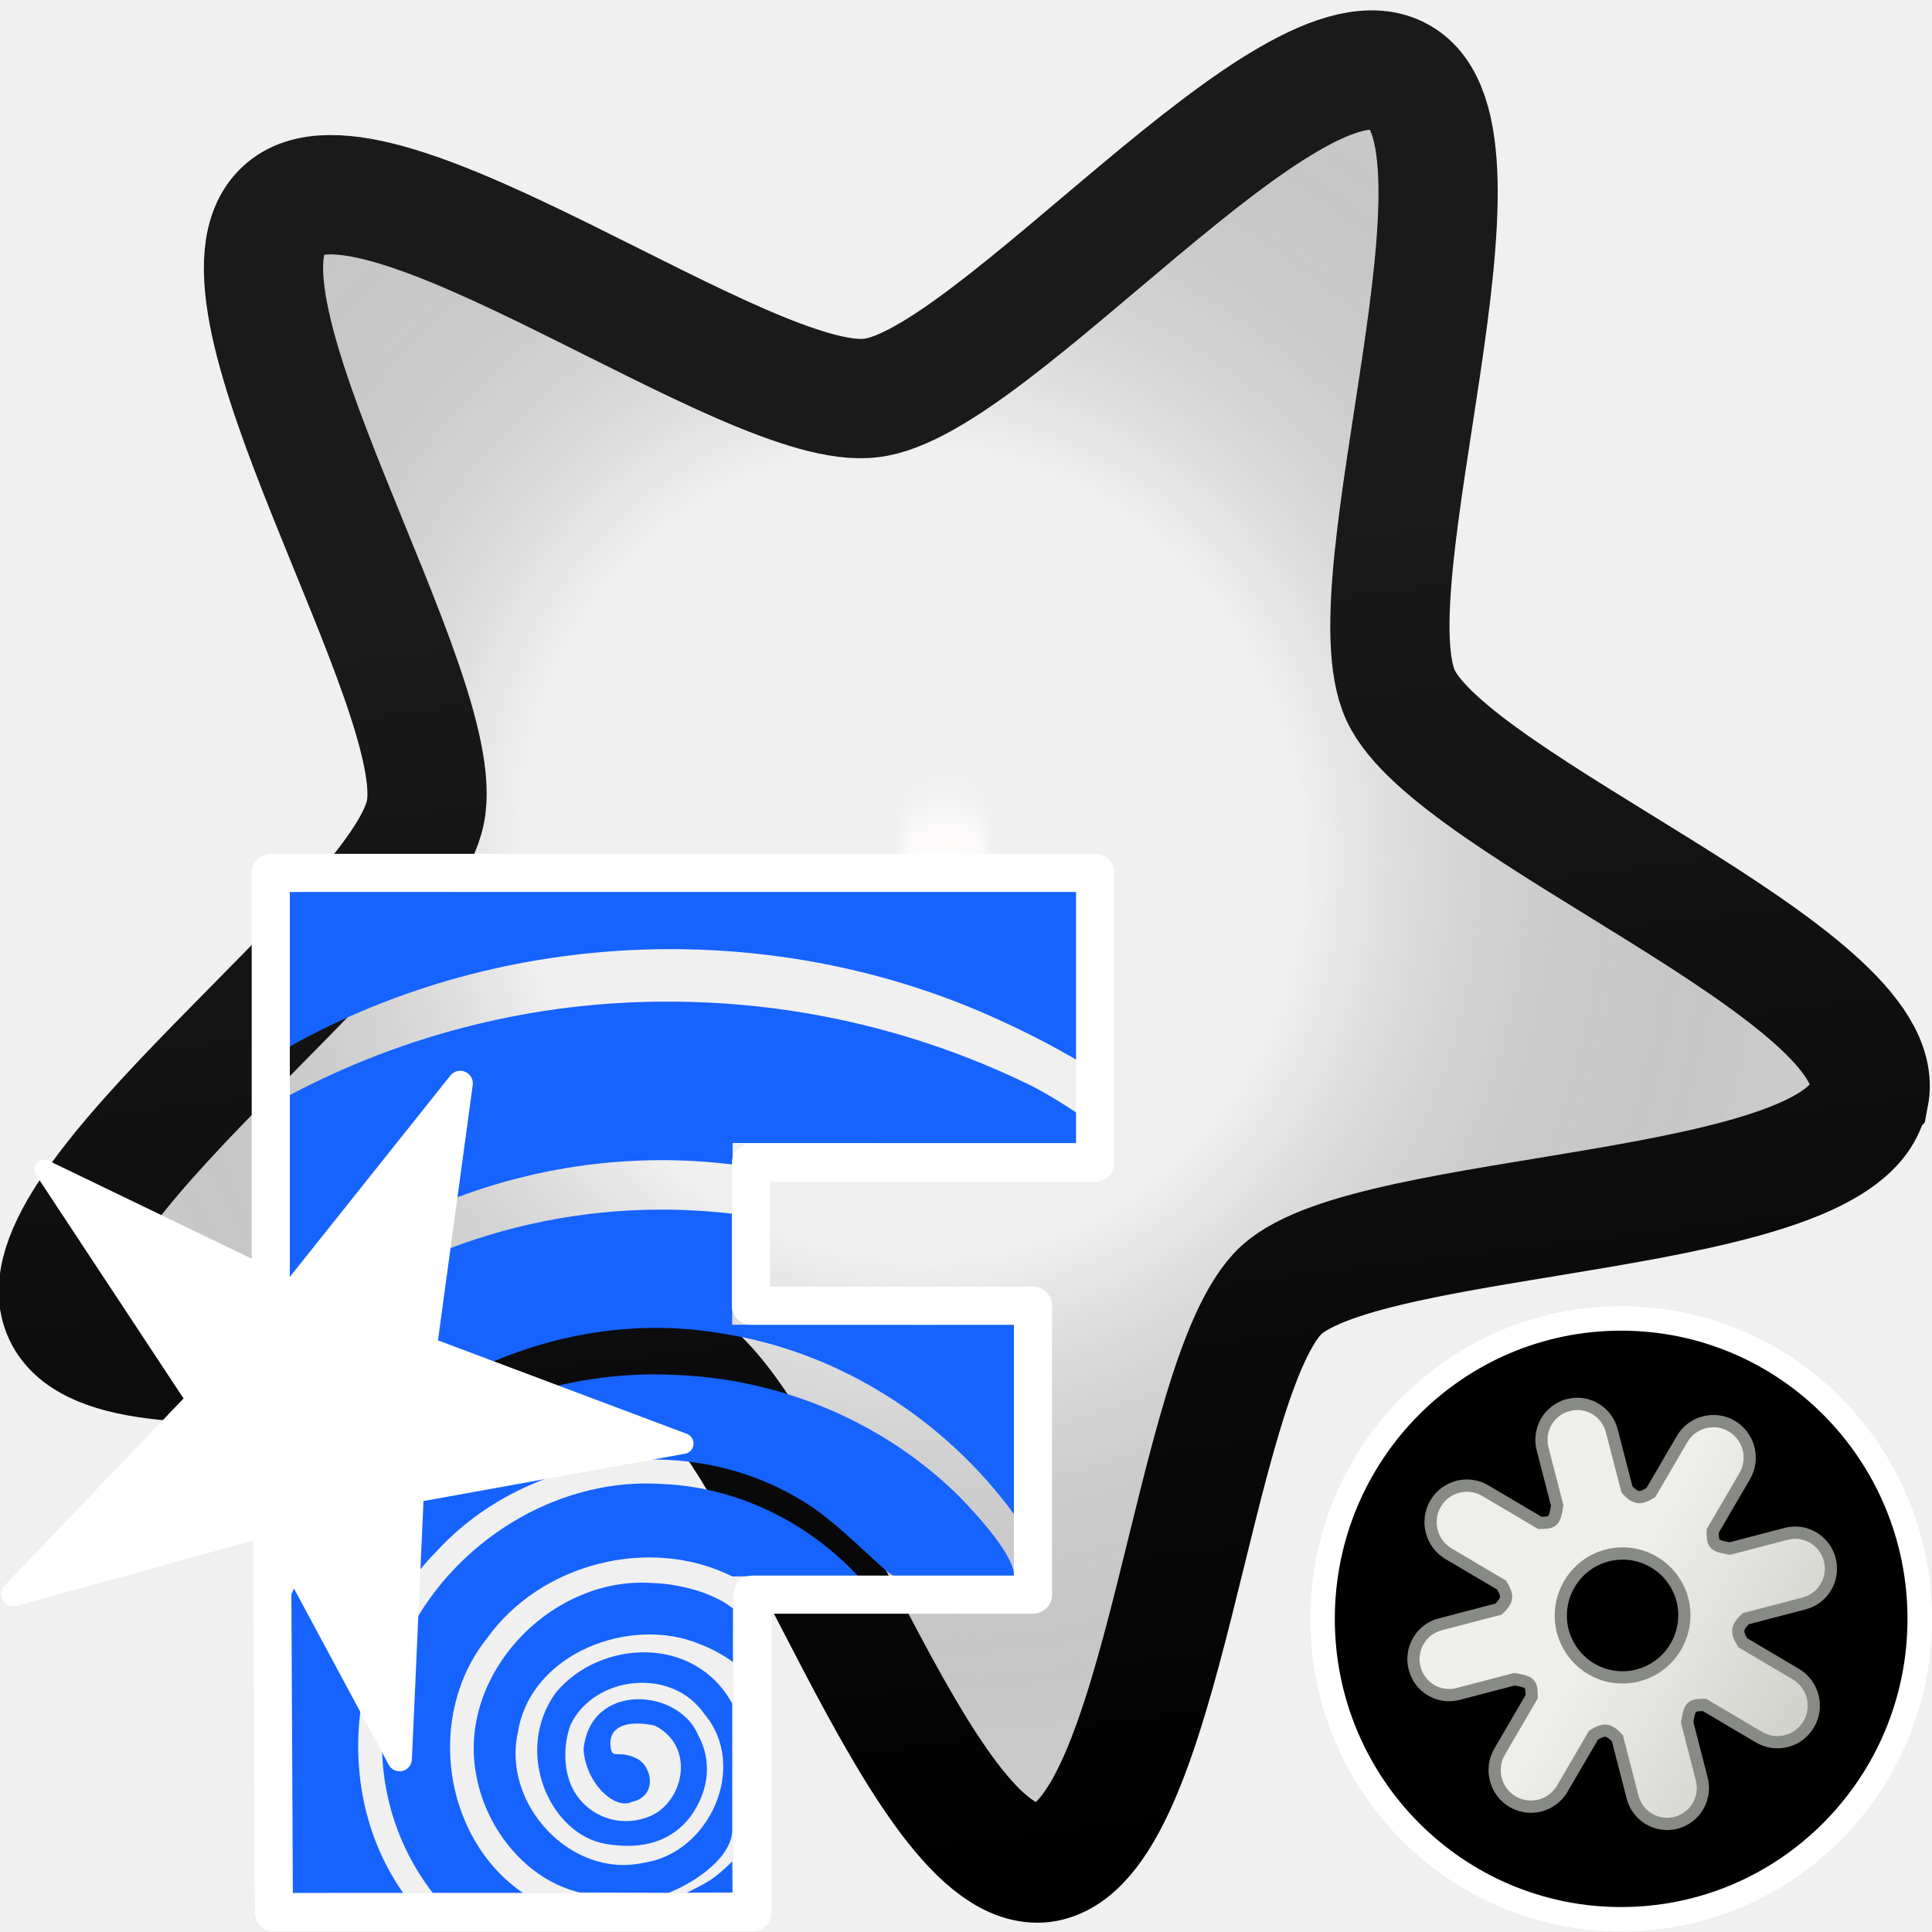
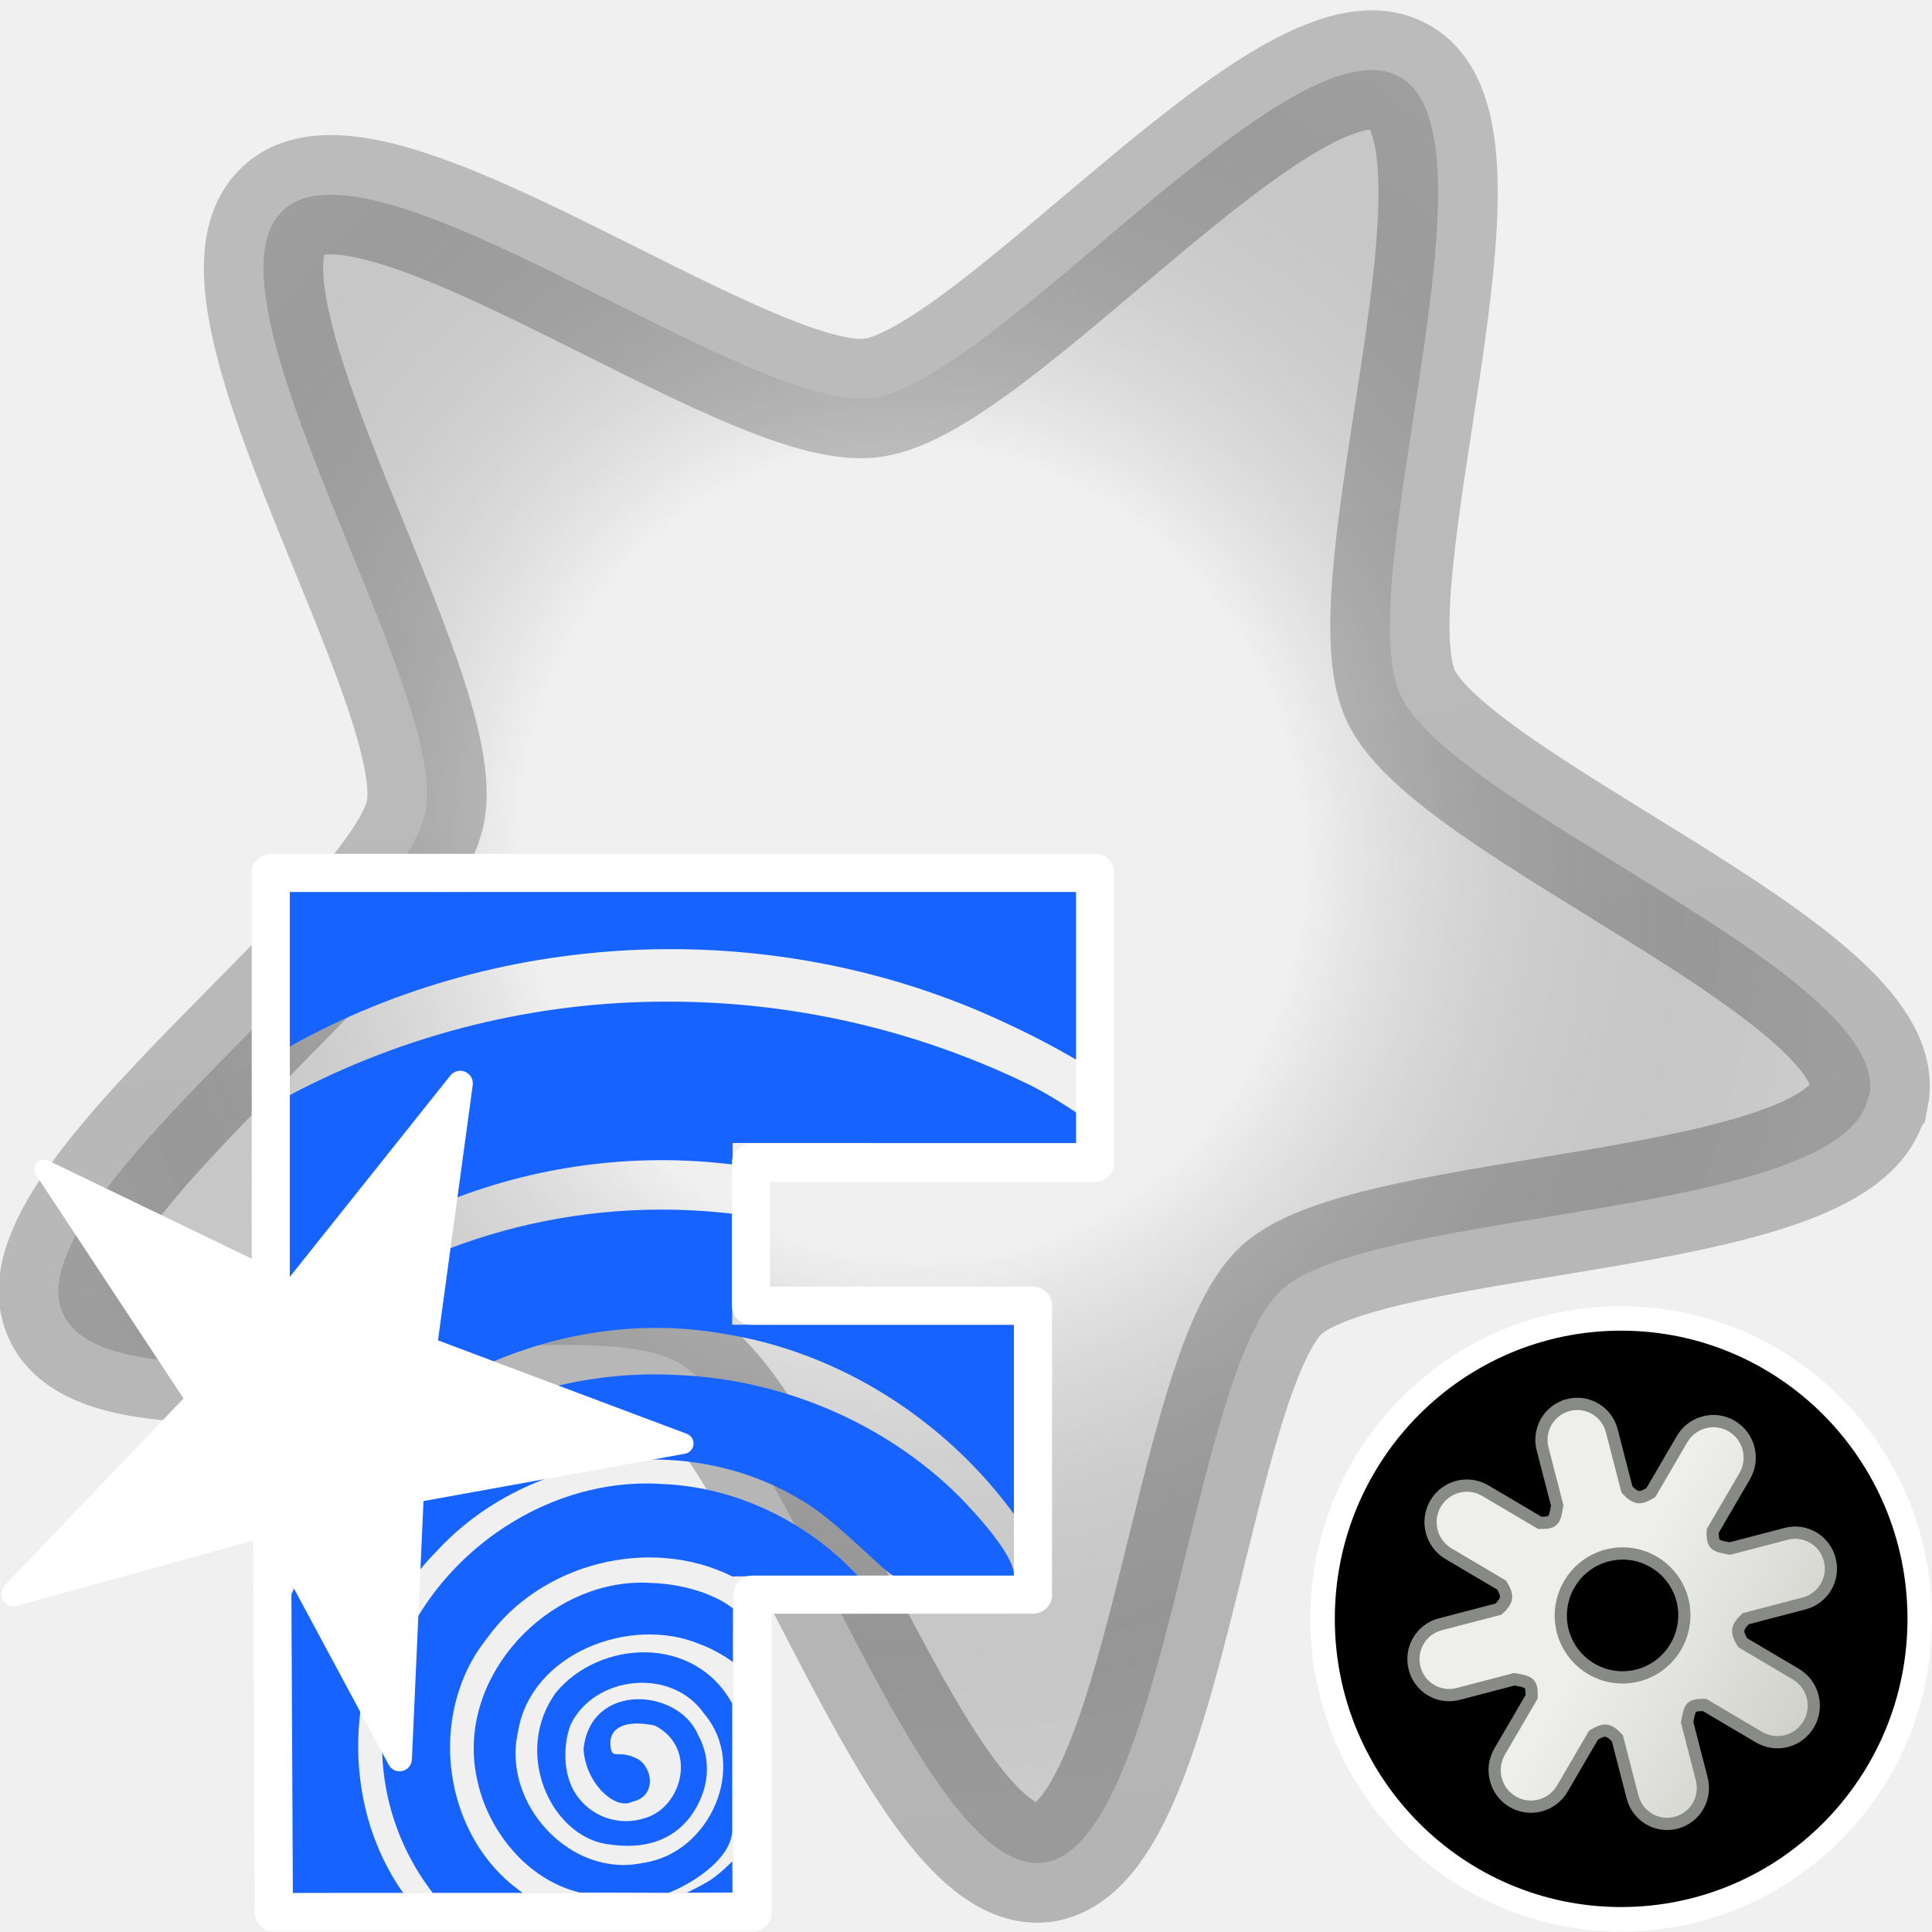
<svg xmlns="http://www.w3.org/2000/svg" xmlns:xlink="http://www.w3.org/1999/xlink" viewBox="0 0 48 48">
  <defs>
    <linearGradient id="a">
-       <stop offset="0" stop-color="#1a1a1a" />
-       <stop offset="1" />
+       <stop offset="0" stop-color="#1a1a1a" stop-opacity=".25" />
+       <stop offset="1" stop-opacity=".25" />
    </linearGradient>
-     <linearGradient id="b">
+     <linearGradient id="d">
      <stop offset="0" stop-color="#ffae05" stop-opacity="0" />
      <stop offset=".416" stop-color="#7b7b7b" stop-opacity="0" />
      <stop offset="1" stop-color="#cecece" />
    </linearGradient>
-     <linearGradient xlink:href="#a" id="e" x1="5.83" x2="12.91" y1="6.7" y2="13.2" gradientUnits="userSpaceOnUse" />
-     <linearGradient xlink:href="#c" id="g" x1="7.598" y1="7.681" x2="12.404" y2="12.336" gradientUnits="userSpaceOnUse" gradientTransform="matrix(1.12453 -.29235 .29238 1.1244 47.126 26.974)" />
-     <linearGradient id="c">
+     <linearGradient xlink:href="#a" id="f" x1="5.83" x2="12.91" y1="6.7" y2="13.2" gradientUnits="userSpaceOnUse" />
+     <linearGradient xlink:href="#b" id="g" x1="7.598" y1="7.681" x2="12.404" y2="12.336" gradientUnits="userSpaceOnUse" gradientTransform="matrix(1.12453 -.29235 .29238 1.1244 47.126 26.974)" />
+     <linearGradient id="b">
      <stop offset="0" stop-color="#eeeeec" />
      <stop offset="1" stop-color="#d2d2cc" />
    </linearGradient>
-     <radialGradient xlink:href="#b" id="d" cx="7.18" cy="8.2" r="6.59" fx="7.18" fy="8.2" gradientTransform="matrix(.9 .5558 -.5314 .8606 5.08 -2.85)" gradientUnits="userSpaceOnUse" />
-     <filter id="f" width="1.832" height="1.832" x="-.416" y="-.416" color-interpolation-filters="sRGB">
-       <feGaussianBlur stdDeviation=".13" />
-     </filter>
+     <radialGradient xlink:href="#d" id="e" cx="7.18" cy="8.2" r="6.59" fx="7.18" fy="8.2" gradientTransform="matrix(.9 .5558 -.5314 .8606 5.08 -2.85)" gradientUnits="userSpaceOnUse" />
  </defs>
-   <path fill="url(#d)" fill-rule="evenodd" stroke="url(#e)" stroke-width=".85" d="M13.51 5.1c.44.77-2.18 2.89-2.29 3.76-.1.88 1.95 3.55 1.36 4.2-.6.64-3.43-1.19-4.3-1.02-.86.17-2.76 2.95-3.56 2.58-.8-.36.07-3.62-.36-4.39S.69 8.51.8 7.63c.1-.87 3.47-1.05 4.06-1.7.6-.64.51-4.01 1.38-4.18.86-.18 2.07 2.97 2.87 3.34s3.97-.76 4.4 0Z" enable-background="accumulate" overflow="visible" style="marker:none" transform="matrix(2.647 2.2616 -2.267 2.6553 22.22 -16.85)" />
-   <path fill="#fffdfc" fill-rule="evenodd" d="M8.5 7.99a.37.37 0 0 1-.38.37.37.37 0 0 1-.37-.37.37.37 0 0 1 .37-.38.37.37 0 0 1 .37.37" filter="url(#f)" transform="rotate(36.96 28.44 21)scale(3.0331)" />
+   <path fill="url(#e)" fill-rule="evenodd" stroke="url(#f)" stroke-width=".85" d="M13.51 5.1c.44.77-2.18 2.89-2.29 3.76-.1.88 1.95 3.55 1.36 4.2-.6.64-3.43-1.19-4.3-1.02-.86.17-2.76 2.95-3.56 2.58-.8-.36.07-3.62-.36-4.39S.69 8.51.8 7.63c.1-.87 3.47-1.05 4.06-1.7.6-.64.51-4.01 1.38-4.18.86-.18 2.07 2.97 2.87 3.34s3.97-.76 4.4 0Z" overflow="visible" style="marker:none" transform="matrix(2.647 2.2616 -2.267 2.6553 22.22 -16.85)" />
  <path fill="#1663ff" d="M105.69 145.2s-1.62 1.67-3.11 2.64c-1.63 1-3.2 1.7-3.2 1.7l6.34-.02zm-13.8-38.66c-13.06.8-24.47 13.83-21.66 27.07 1.41 7.25 6.98 14.18 14.3 15.91l12.32.04c2.72-1.01 8.52-4.38 8.83-8.45v-17.83c-5.3-9.64-18.47-8.8-24.48-1.5-5.95 8.22-.8 19.74 7 21.01 5.4.88 9.2-.57 11.67-3.78 2.72-3.73 2.96-7.94 1.11-11.3-2.7-6.57-15-7.45-15.93 1.92.27 4.73 4.41 8.53 6.75 7.29 3.52-.75 2.83-4.95.6-6.02-2.61-1.26-3.37.27-3.6-1.63-.33-2.57 1.95-3.82 6.15-2.92 6 3.07 3.83 11.37-1.42 12.85a8.33 8.33 0 0 1-9.05-2.66c-2.43-2.91-2.3-7.44-1.24-10.29 3.26-6.83 14.03-8.1 18.57-1.52 6.18 7.3.72 19.38-8.46 20.67-10.12 2.22-19.67-8.26-17.41-18.15 1.76-11.02 15.74-16.22 25.26-12.2 2 .73 3.81 1.9 4.58 2.47v-3.34l.01-4.08c-1.01-.8-2.03-1.4-4.07-2.19a24.2 24.2 0 0 0-7.2-1.36c-.88-.06-1.76-.06-2.63-.01M46 105.12a46 46 0 0 0-1.78 3.62l.02 40.84 6.73-.01H60c-5.83-8.29-7.43-18.74-5.39-28.46z" color="#000" font-family="'Gill Sans Ultra Bold'" font-size="44.68" font-weight="400" letter-spacing="0" overflow="visible" paint-order="markers stroke fill" style="line-height:1.25;-inkscape-font-specification:&quot;Gill Sans Ultra Bold, Normal&quot;;font-variant-ligatures:normal;font-variant-position:normal;font-variant-caps:normal;font-variant-numeric:normal;font-variant-alternates:normal;font-variant-east-asian:normal;font-feature-settings:normal;font-variation-settings:normal;text-indent:0;text-align:start;text-decoration-line:none;text-decoration-style:solid;text-decoration-color:#000;text-transform:none;text-orientation:mixed;white-space:normal;shape-padding:0;shape-margin:0;inline-size:0;isolation:auto;mix-blend-mode:normal;solid-color:#000;solid-opacity:1" word-spacing="0" transform="translate(-.723 20.259)scale(.17897)" />
  <path fill="#1663ff" d="M92.3 92.77c-13.93.63-26.93 9.98-32.42 22.67l-.64 14.3-2-3.73c-.03.24-.07.48-.09.73a33.68 33.68 0 0 0 6.96 22.83h12.5c-11.17-7.71-13.42-24.74-5-35.29 7.46-10.48 22.63-14.35 34.1-8.63 1.55-.04 4.37-.06 6.44-.08h10.98c-7.01-7.52-16.92-12.38-27.25-12.76-1.2-.08-2.39-.09-3.57-.04Z" color="#000" font-family="'Gill Sans Ultra Bold'" font-size="44.68" font-weight="400" letter-spacing="0" overflow="visible" paint-order="markers stroke fill" style="line-height:1.25;-inkscape-font-specification:&quot;Gill Sans Ultra Bold, Normal&quot;;font-variant-ligatures:normal;font-variant-position:normal;font-variant-caps:normal;font-variant-numeric:normal;font-variant-alternates:normal;font-variant-east-asian:normal;font-feature-settings:normal;font-variation-settings:normal;text-indent:0;text-align:start;text-decoration-line:none;text-decoration-style:solid;text-decoration-color:#000;text-transform:none;text-orientation:mixed;white-space:normal;shape-padding:0;shape-margin:0;inline-size:0;isolation:auto;mix-blend-mode:normal;solid-color:#000;solid-opacity:1" word-spacing="0" transform="translate(-.723 20.259)scale(.17897)" />
  <path fill="#1663ff" d="M93.48 77.61a58.6 58.6 0 0 0-15.33 2.45l18.46 6.93-35.75 6.47-.63 14.13a35.7 35.7 0 0 1 4.44-5.46c12.56-13.66 34.6-16.75 50.47-7.15 5.17 2.88 12.02 10.58 13.08 10.58l16.6.01c-.03-2.83-4.64-7.94-7.6-11.01-10.47-10.4-24.96-16.42-39.66-16.9a56 56 0 0 0-4.08-.05" color="#000" font-family="'Gill Sans Ultra Bold'" font-size="44.68" font-weight="400" letter-spacing="0" overflow="visible" paint-order="markers stroke fill" style="line-height:1.25;-inkscape-font-specification:&quot;Gill Sans Ultra Bold, Normal&quot;;font-variant-ligatures:normal;font-variant-position:normal;font-variant-caps:normal;font-variant-numeric:normal;font-variant-alternates:normal;font-variant-east-asian:normal;font-feature-settings:normal;font-variation-settings:normal;text-indent:0;text-align:start;text-decoration-line:none;text-decoration-style:solid;text-decoration-color:#000;text-transform:none;text-orientation:mixed;white-space:normal;shape-padding:0;shape-margin:0;inline-size:0;isolation:auto;mix-blend-mode:normal;solid-color:#000;solid-opacity:1" word-spacing="0" transform="translate(-.723 20.259)scale(.17897)" />
  <path fill="#1663ff" d="M95.5 54.72a82.9 82.9 0 0 0-31.1 6.2l-1.8 13.3 7.33 2.76c10.63-5.1 22.72-7.1 34.44-5.04 16.14 2.51 30.88 11.95 40.46 25.1V70.7h-39.15V55.29a86 86 0 0 0-10.18-.57" color="#000" font-family="'Gill Sans Ultra Bold'" font-size="44.68" font-weight="400" letter-spacing="0" overflow="visible" paint-order="markers stroke fill" style="line-height:1.25;-inkscape-font-specification:&quot;Gill Sans Ultra Bold, Normal&quot;;font-variant-ligatures:normal;font-variant-position:normal;font-variant-caps:normal;font-variant-numeric:normal;font-variant-alternates:normal;font-variant-east-asian:normal;font-feature-settings:normal;font-variation-settings:normal;text-indent:0;text-align:start;text-decoration-line:none;text-decoration-style:solid;text-decoration-color:#000;text-transform:none;text-orientation:mixed;white-space:normal;shape-padding:0;shape-margin:0;inline-size:0;isolation:auto;mix-blend-mode:normal;solid-color:#000;solid-opacity:1" word-spacing="0" transform="translate(-.723 20.259)scale(.17897)" />
  <path fill="#1663ff" d="M96.74 25.85a111.7 111.7 0 0 0-52.52 13v27.48l.08.05c.65-.54 1.32-1.05 1.99-1.56l21.2-26.6-2.12 15.64a80.6 80.6 0 0 1 40.36-5.4l.02-2.99 52.74.01c-.04-1.01-7.52-6.22-12.2-8.4a114.3 114.3 0 0 0-49.55-11.23" color="#000" font-family="'Gill Sans Ultra Bold'" font-size="44.68" font-weight="400" letter-spacing="0" overflow="visible" paint-order="markers stroke fill" style="line-height:1.25;-inkscape-font-specification:&quot;Gill Sans Ultra Bold, Normal&quot;;font-variant-ligatures:normal;font-variant-position:normal;font-variant-caps:normal;font-variant-numeric:normal;font-variant-alternates:normal;font-variant-east-asian:normal;font-feature-settings:normal;font-variation-settings:normal;text-indent:0;text-align:start;text-decoration-line:none;text-decoration-style:solid;text-decoration-color:#000;text-transform:none;text-orientation:mixed;white-space:normal;shape-padding:0;shape-margin:0;inline-size:0;isolation:auto;mix-blend-mode:normal;solid-color:#000;solid-opacity:1" word-spacing="0" transform="translate(-.723 20.259)scale(.17897)" />
  <path fill="#1663ff" d="M44.22 10.61V32.1c29.98-16.79 67.85-17.97 98.97-3.5 5.3 2.41 10.41 5.24 15.3 8.42V10.6Z" color="#000" font-family="'Gill Sans Ultra Bold'" font-size="44.68" font-weight="400" letter-spacing="0" overflow="visible" paint-order="markers stroke fill" style="line-height:1.25;-inkscape-font-specification:&quot;Gill Sans Ultra Bold, Normal&quot;;font-variant-ligatures:normal;font-variant-position:normal;font-variant-caps:normal;font-variant-numeric:normal;font-variant-alternates:normal;font-variant-east-asian:normal;font-feature-settings:normal;font-variation-settings:normal;text-indent:0;text-align:start;text-decoration-line:none;text-decoration-style:solid;text-decoration-color:#000;text-transform:none;text-orientation:mixed;white-space:normal;shape-padding:0;shape-margin:0;inline-size:0;isolation:auto;mix-blend-mode:normal;solid-color:#000;solid-opacity:1" word-spacing="0" transform="translate(-.723 20.259)scale(.17897)" />
  <path fill="none" stroke="#fff" stroke-linecap="round" stroke-linejoin="round" stroke-width=".947" d="M6.727 31.743V21.687h20.481v7.202h-8.55v3.55h7.006v7.18h-6.97v7.895H6.805Z" />
  <path fill="#fff" stroke="#000" stroke-width=".05" d="m1.915 29.72 5.381 2.469 3.875-4.818-.623 6.142 5.902 2.27-6.263 1.324-.323 5.904-3.07-5.2L.69 39.436l4.296-4.6z" />
  <path fill="#fff" fill-rule="evenodd" d="M66.563 36.104 44.26 64.08 10.765 47.924a1.36 1.36 131.166 0 0-1.727 1.975L29.52 80.94 4.686 106.909a1.702 1.702 59.139 0 0 1.684 2.817L41 100.16l17.005 31.64a1.71 1.71 167.158 0 0 3.213-.733L62.83 95.18l36.307-6.57a1.439 1.439 95.136 0 0 .249-2.763l-2.076-.777-32.47-12.2 4.824-35.44a1.75 1.75 23.157 0 0-3.101-1.326M64.46 45.32l-4.11 30.25 28.58 10.72-30.04 5.44-1.36 30.5-14.46-26.9-29.43 8.13 21.1-22.05-16.8-25.48L45.42 69.2Z" color="#000" font-family="sans-serif" font-weight="400" overflow="visible" style="line-height:normal;font-variant-ligatures:normal;font-variant-position:normal;font-variant-caps:normal;font-variant-numeric:normal;font-variant-alternates:normal;font-variant-east-asian:normal;font-feature-settings:normal;font-variation-settings:normal;text-indent:0;text-align:start;text-decoration-line:none;text-decoration-style:solid;text-decoration-color:#000;text-transform:none;text-orientation:mixed;white-space:normal;shape-padding:0;shape-margin:0;inline-size:0;isolation:auto;mix-blend-mode:normal;solid-color:#000;solid-opacity:1" transform="translate(-.723 20.259)scale(.17897)" />
  <path fill="#1663ff" fill-rule="evenodd" d="M15.948 44.135a.19.19 0 0 1-.192.192.19.19 0 0 1-.191-.192.19.19 0 0 1 .191-.191.19.19 0 0 1 .192.191" />
-   <ellipse ry="7.464" rx="7.418" cy="40.22" cx="40.277" style="marker:none" color="#000" overflow="visible" stroke="#fff" stroke-width=".608" enable-background="accumulate" />
+   <ellipse ry="7.464" rx="7.418" cy="40.22" cx="40.277" style="marker:none" color="#000" overflow="visible" stroke="#fff" stroke-width=".608" />
  <g color="#000">
-     <path style="marker:none" d="M60.644 33.586a2.176 2.176 0 1 1-4.21 1.095 2.176 2.176 0 0 1 4.21-1.095zM56.64 26.83a1.255 1.255 0 0 0-.9 1.533l.514 1.978c-.045.235-.07.448-.186.536-.092.07-.254.073-.428.07l-1.918-1.125a1.28 1.28 0 0 0-1.75.455 1.28 1.28 0 0 0 .455 1.75l1.87 1.097c.104.168.173.321.156.447s-.117.259-.263.393l-2.054.534a1.255 1.255 0 0 0-.901 1.534c.175.675.86 1.076 1.534.901l1.978-.514c.235.044.448.07.536.185.07.093.072.254.07.429l-1.126 1.917a1.28 1.28 0 0 0 .455 1.75 1.28 1.28 0 0 0 1.75-.455l1.098-1.87c.168-.104.321-.173.447-.156s.259.117.393.263l.535 2.054c.175.675.86 1.076 1.534.9a1.255 1.255 0 0 0 .9-1.533l-.514-1.978c.044-.235.07-.447.186-.536.092-.07.254-.072.428-.07l1.917 1.126a1.28 1.28 0 0 0 1.75-.455 1.28 1.28 0 0 0-.455-1.75l-1.869-1.098c-.104-.167-.174-.32-.157-.446.017-.127.118-.26.264-.394l2.054-.534a1.255 1.255 0 0 0 .9-1.534 1.255 1.255 0 0 0-1.533-.9l-1.978.514c-.235-.044-.448-.07-.536-.186-.07-.092-.073-.254-.07-.428l1.125-1.917a1.28 1.28 0 0 0-.455-1.75 1.28 1.28 0 0 0-1.75.455l-1.098 1.87c-.167.103-.32.173-.446.156-.127-.017-.26-.118-.394-.263l-.534-2.055a1.255 1.255 0 0 0-1.534-.9z" overflow="visible" fill="none" stroke="#000" stroke-width=".859" enable-background="accumulate" transform="matrix(.70607 0 0 .71045 -.913 16.201)" />
-     <path d="M60.479 33.088a2.176 2.176 0 1 1-4.211 1.095 2.176 2.176 0 0 1 4.21-1.095zm-4.005-6.756a1.255 1.255 0 0 0-.901 1.534l.514 1.978c-.044.234-.07.447-.185.535-.093.07-.254.073-.429.071l-1.917-1.126a1.28 1.28 0 0 0-1.75.455 1.28 1.28 0 0 0 .455 1.75l1.87 1.098c.103.167.173.32.156.446s-.118.26-.263.394L51.969 34a1.255 1.255 0 0 0-.9 1.533c.175.675.859 1.077 1.533.901l1.979-.514c.234.044.447.07.535.186.07.092.073.253.071.428l-1.126 1.917a1.28 1.28 0 0 0 .455 1.75 1.28 1.28 0 0 0 1.75-.455l1.098-1.87c.167-.103.32-.173.447-.156.126.017.258.118.393.263l.534 2.054c.175.675.86 1.076 1.534.901a1.255 1.255 0 0 0 .9-1.534l-.513-1.978c.044-.234.07-.447.185-.535.093-.07.254-.073.429-.071l1.917 1.126a1.28 1.28 0 0 0 1.75-.455 1.28 1.28 0 0 0-.455-1.75l-1.87-1.098c-.104-.167-.173-.32-.156-.446.017-.127.117-.26.263-.394l2.054-.534a1.255 1.255 0 0 0 .901-1.534 1.255 1.255 0 0 0-1.534-.9l-1.978.514c-.235-.044-.447-.07-.536-.186-.07-.092-.072-.253-.07-.428l1.126-1.917a1.28 1.28 0 0 0-.455-1.75 1.28 1.28 0 0 0-1.75.455l-1.098 1.87c-.168.103-.321.173-.447.156s-.259-.118-.393-.263l-.534-2.054a1.255 1.255 0 0 0-1.534-.901z" style="marker:none" overflow="visible" fill="url(#g)" fill-rule="evenodd" stroke="#888a85" stroke-width=".429" enable-background="accumulate" transform="matrix(.70607 0 0 .71045 -.913 16.201)" />
+     <path style="marker:none" d="M60.644 33.586a2.176 2.176 0 1 1-4.21 1.095 2.176 2.176 0 0 1 4.21-1.095zM56.64 26.83a1.255 1.255 0 0 0-.9 1.533l.514 1.978c-.045.235-.07.448-.186.536-.092.07-.254.073-.428.07l-1.918-1.125a1.28 1.28 0 0 0-1.75.455 1.28 1.28 0 0 0 .455 1.75l1.87 1.097c.104.168.173.321.156.447s-.117.259-.263.393l-2.054.534a1.255 1.255 0 0 0-.901 1.534c.175.675.86 1.076 1.534.901l1.978-.514c.235.044.448.07.536.185.07.093.072.254.07.429l-1.126 1.917a1.28 1.28 0 0 0 .455 1.75 1.28 1.28 0 0 0 1.75-.455l1.098-1.87c.168-.104.321-.173.447-.156s.259.117.393.263l.535 2.054c.175.675.86 1.076 1.534.9a1.255 1.255 0 0 0 .9-1.533l-.514-1.978c.044-.235.07-.447.186-.536.092-.07.254-.072.428-.07l1.917 1.126a1.28 1.28 0 0 0 1.75-.455 1.28 1.28 0 0 0-.455-1.75l-1.869-1.098c-.104-.167-.174-.32-.157-.446.017-.127.118-.26.264-.394l2.054-.534a1.255 1.255 0 0 0 .9-1.534 1.255 1.255 0 0 0-1.533-.9l-1.978.514c-.235-.044-.448-.07-.536-.186-.07-.092-.073-.254-.07-.428l1.125-1.917a1.28 1.28 0 0 0-.455-1.75 1.28 1.28 0 0 0-1.75.455l-1.098 1.87c-.167.103-.32.173-.446.156-.127-.017-.26-.118-.394-.263l-.534-2.055a1.255 1.255 0 0 0-1.534-.9z" overflow="visible" fill="none" stroke="#000" stroke-width=".859" transform="matrix(.70607 0 0 .71045 -.913 16.201)" />
+     <path d="M60.479 33.088a2.176 2.176 0 1 1-4.211 1.095 2.176 2.176 0 0 1 4.21-1.095zm-4.005-6.756a1.255 1.255 0 0 0-.901 1.534l.514 1.978c-.044.234-.07.447-.185.535-.093.07-.254.073-.429.071l-1.917-1.126a1.28 1.28 0 0 0-1.75.455 1.28 1.28 0 0 0 .455 1.75l1.87 1.098c.103.167.173.32.156.446s-.118.26-.263.394L51.969 34a1.255 1.255 0 0 0-.9 1.533 1.253 1.253 0 0 0 1.533.901l1.979-.514c.234.044.447.07.535.186.07.092.073.253.071.428l-1.126 1.917a1.28 1.28 0 0 0 .455 1.75 1.28 1.28 0 0 0 1.75-.455l1.098-1.87c.167-.103.32-.173.447-.156.126.017.258.118.393.263l.534 2.054c.175.675.86 1.076 1.534.901a1.255 1.255 0 0 0 .9-1.534l-.513-1.978c.044-.234.07-.447.185-.535.093-.07.254-.073.429-.071l1.917 1.126a1.28 1.28 0 0 0 1.75-.455 1.28 1.28 0 0 0-.455-1.75l-1.87-1.098c-.104-.167-.173-.32-.156-.446.017-.127.117-.26.263-.394l2.054-.534a1.255 1.255 0 0 0 .901-1.534 1.255 1.255 0 0 0-1.534-.9l-1.978.514c-.235-.044-.447-.07-.536-.186-.07-.092-.072-.253-.07-.428l1.126-1.917a1.28 1.28 0 0 0-.455-1.75 1.28 1.28 0 0 0-1.75.455l-1.098 1.87c-.168.103-.321.173-.447.156s-.259-.118-.393-.263l-.534-2.054a1.255 1.255 0 0 0-1.534-.901z" style="marker:none" overflow="visible" fill="url(#g)" fill-rule="evenodd" stroke="#888a85" stroke-width=".429" transform="matrix(.70607 0 0 .71045 -.913 16.201)" />
  </g>
</svg>
